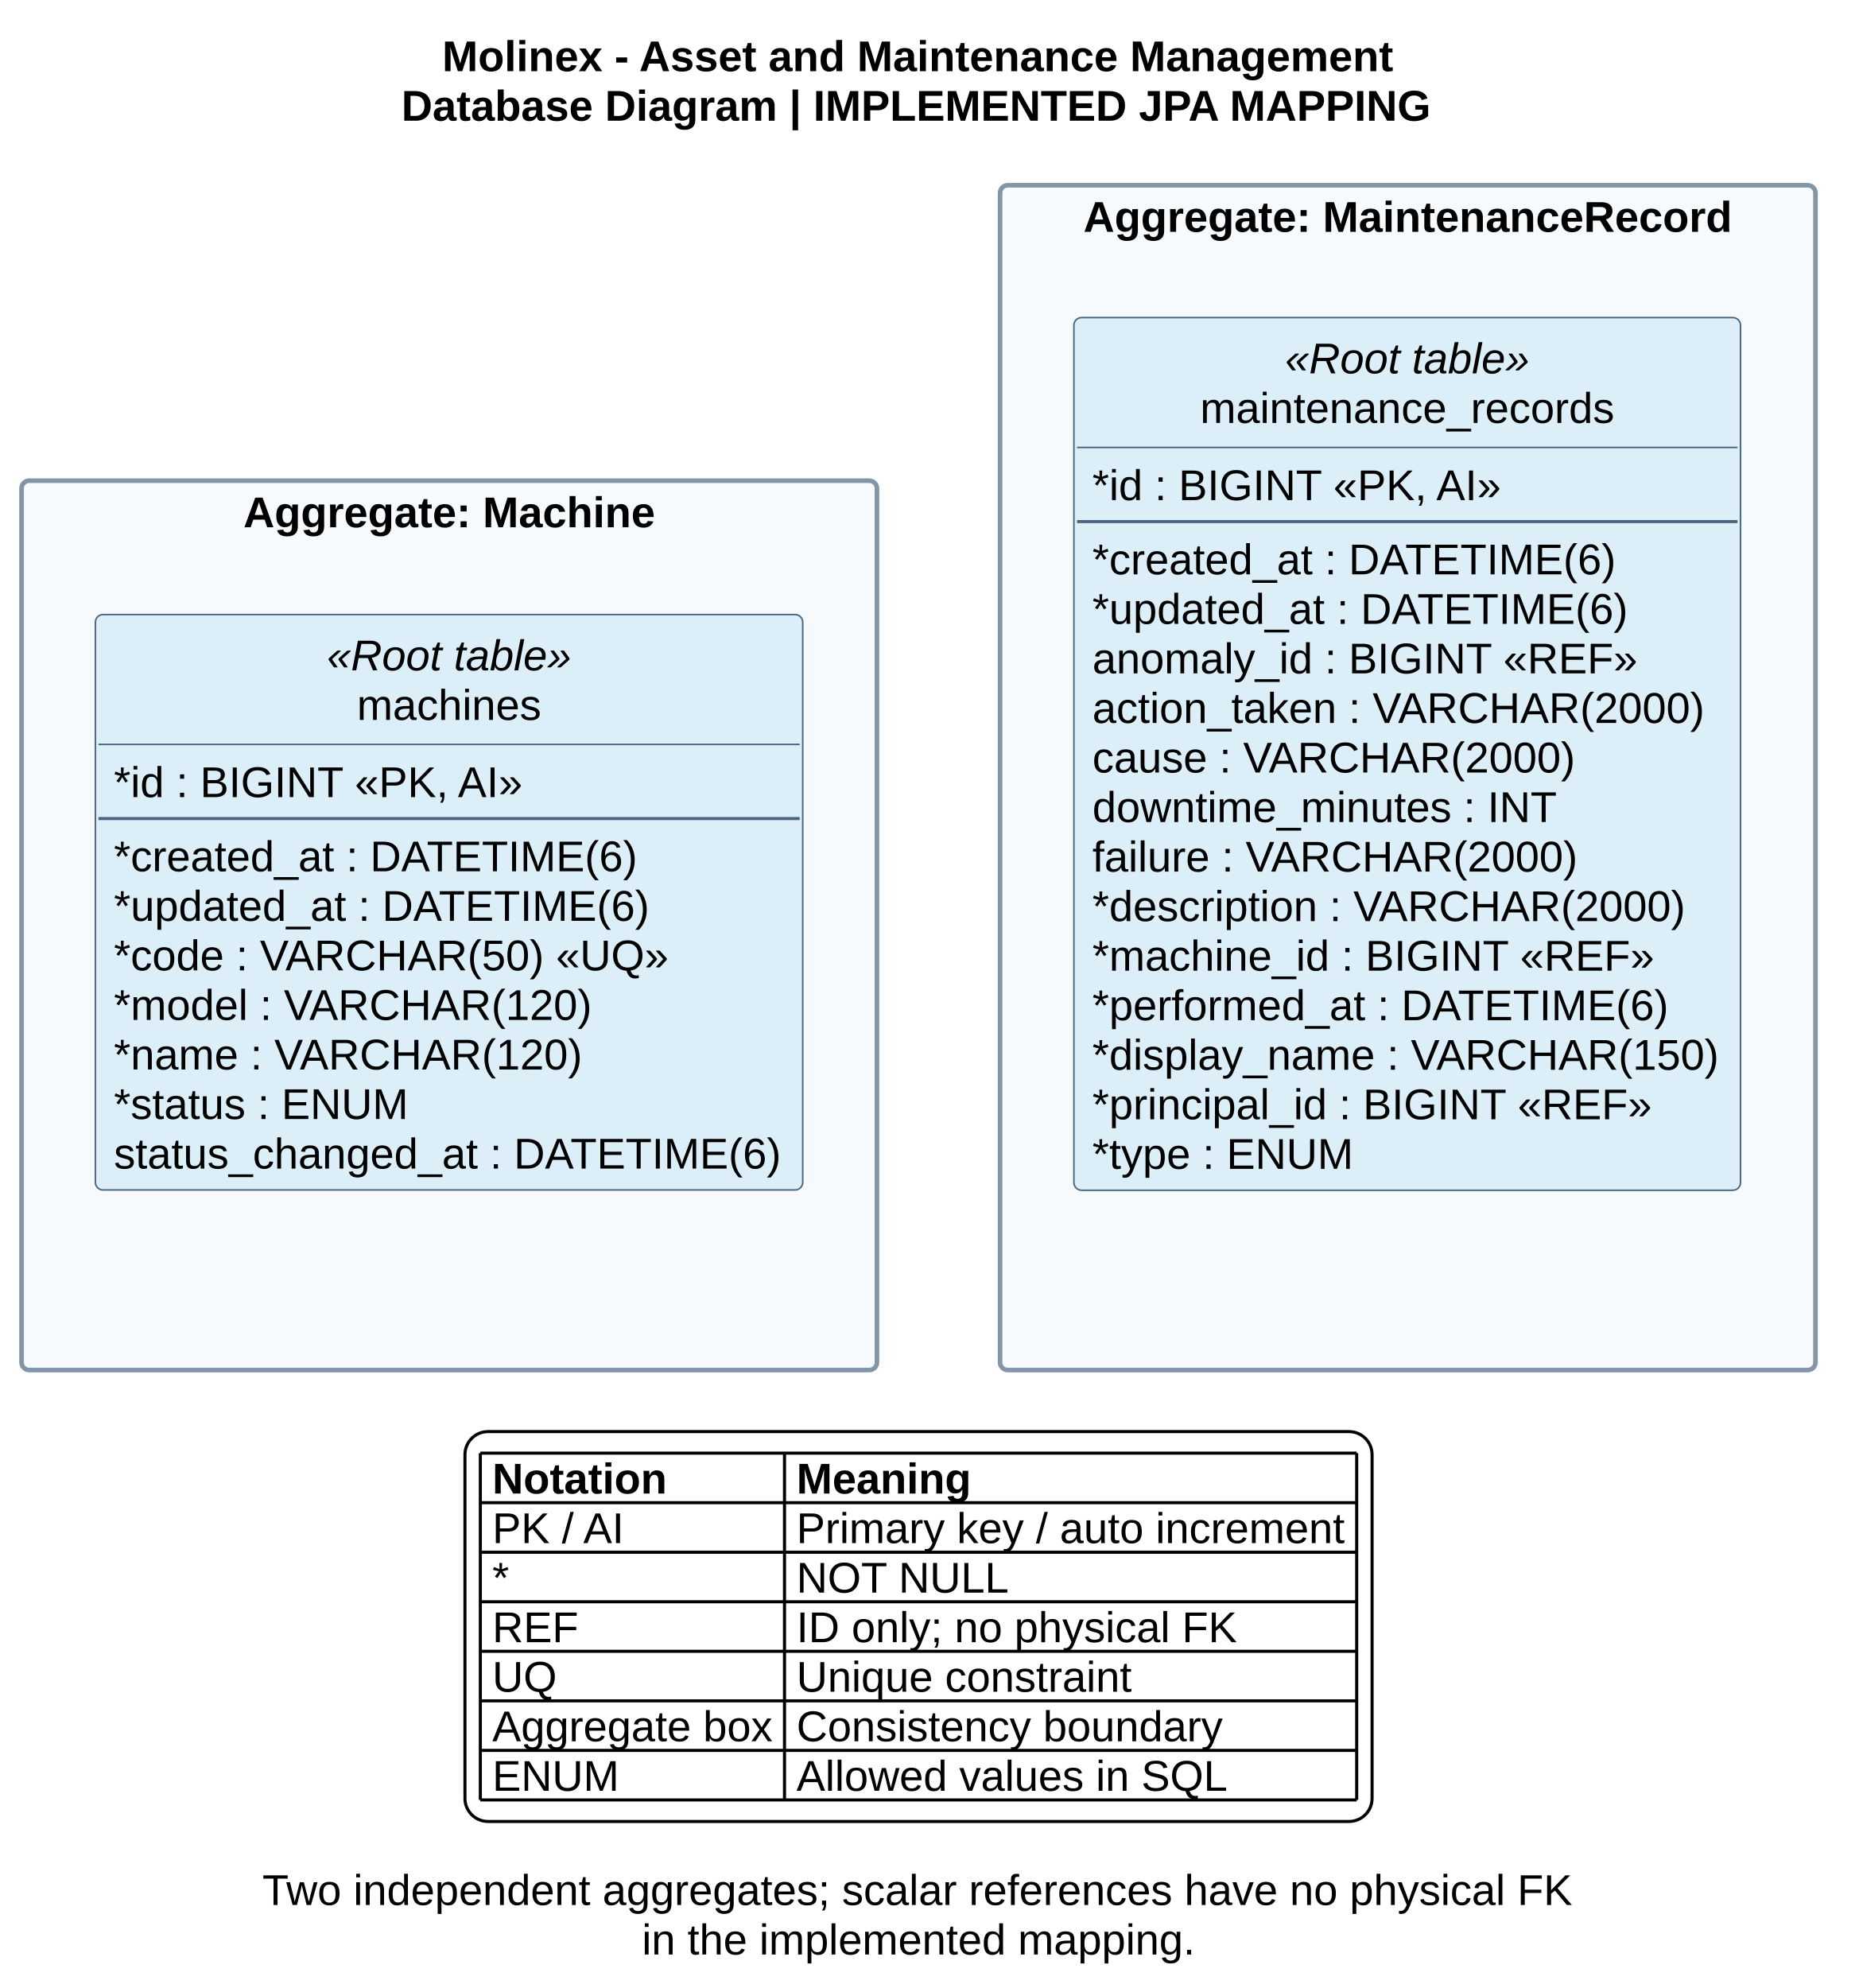
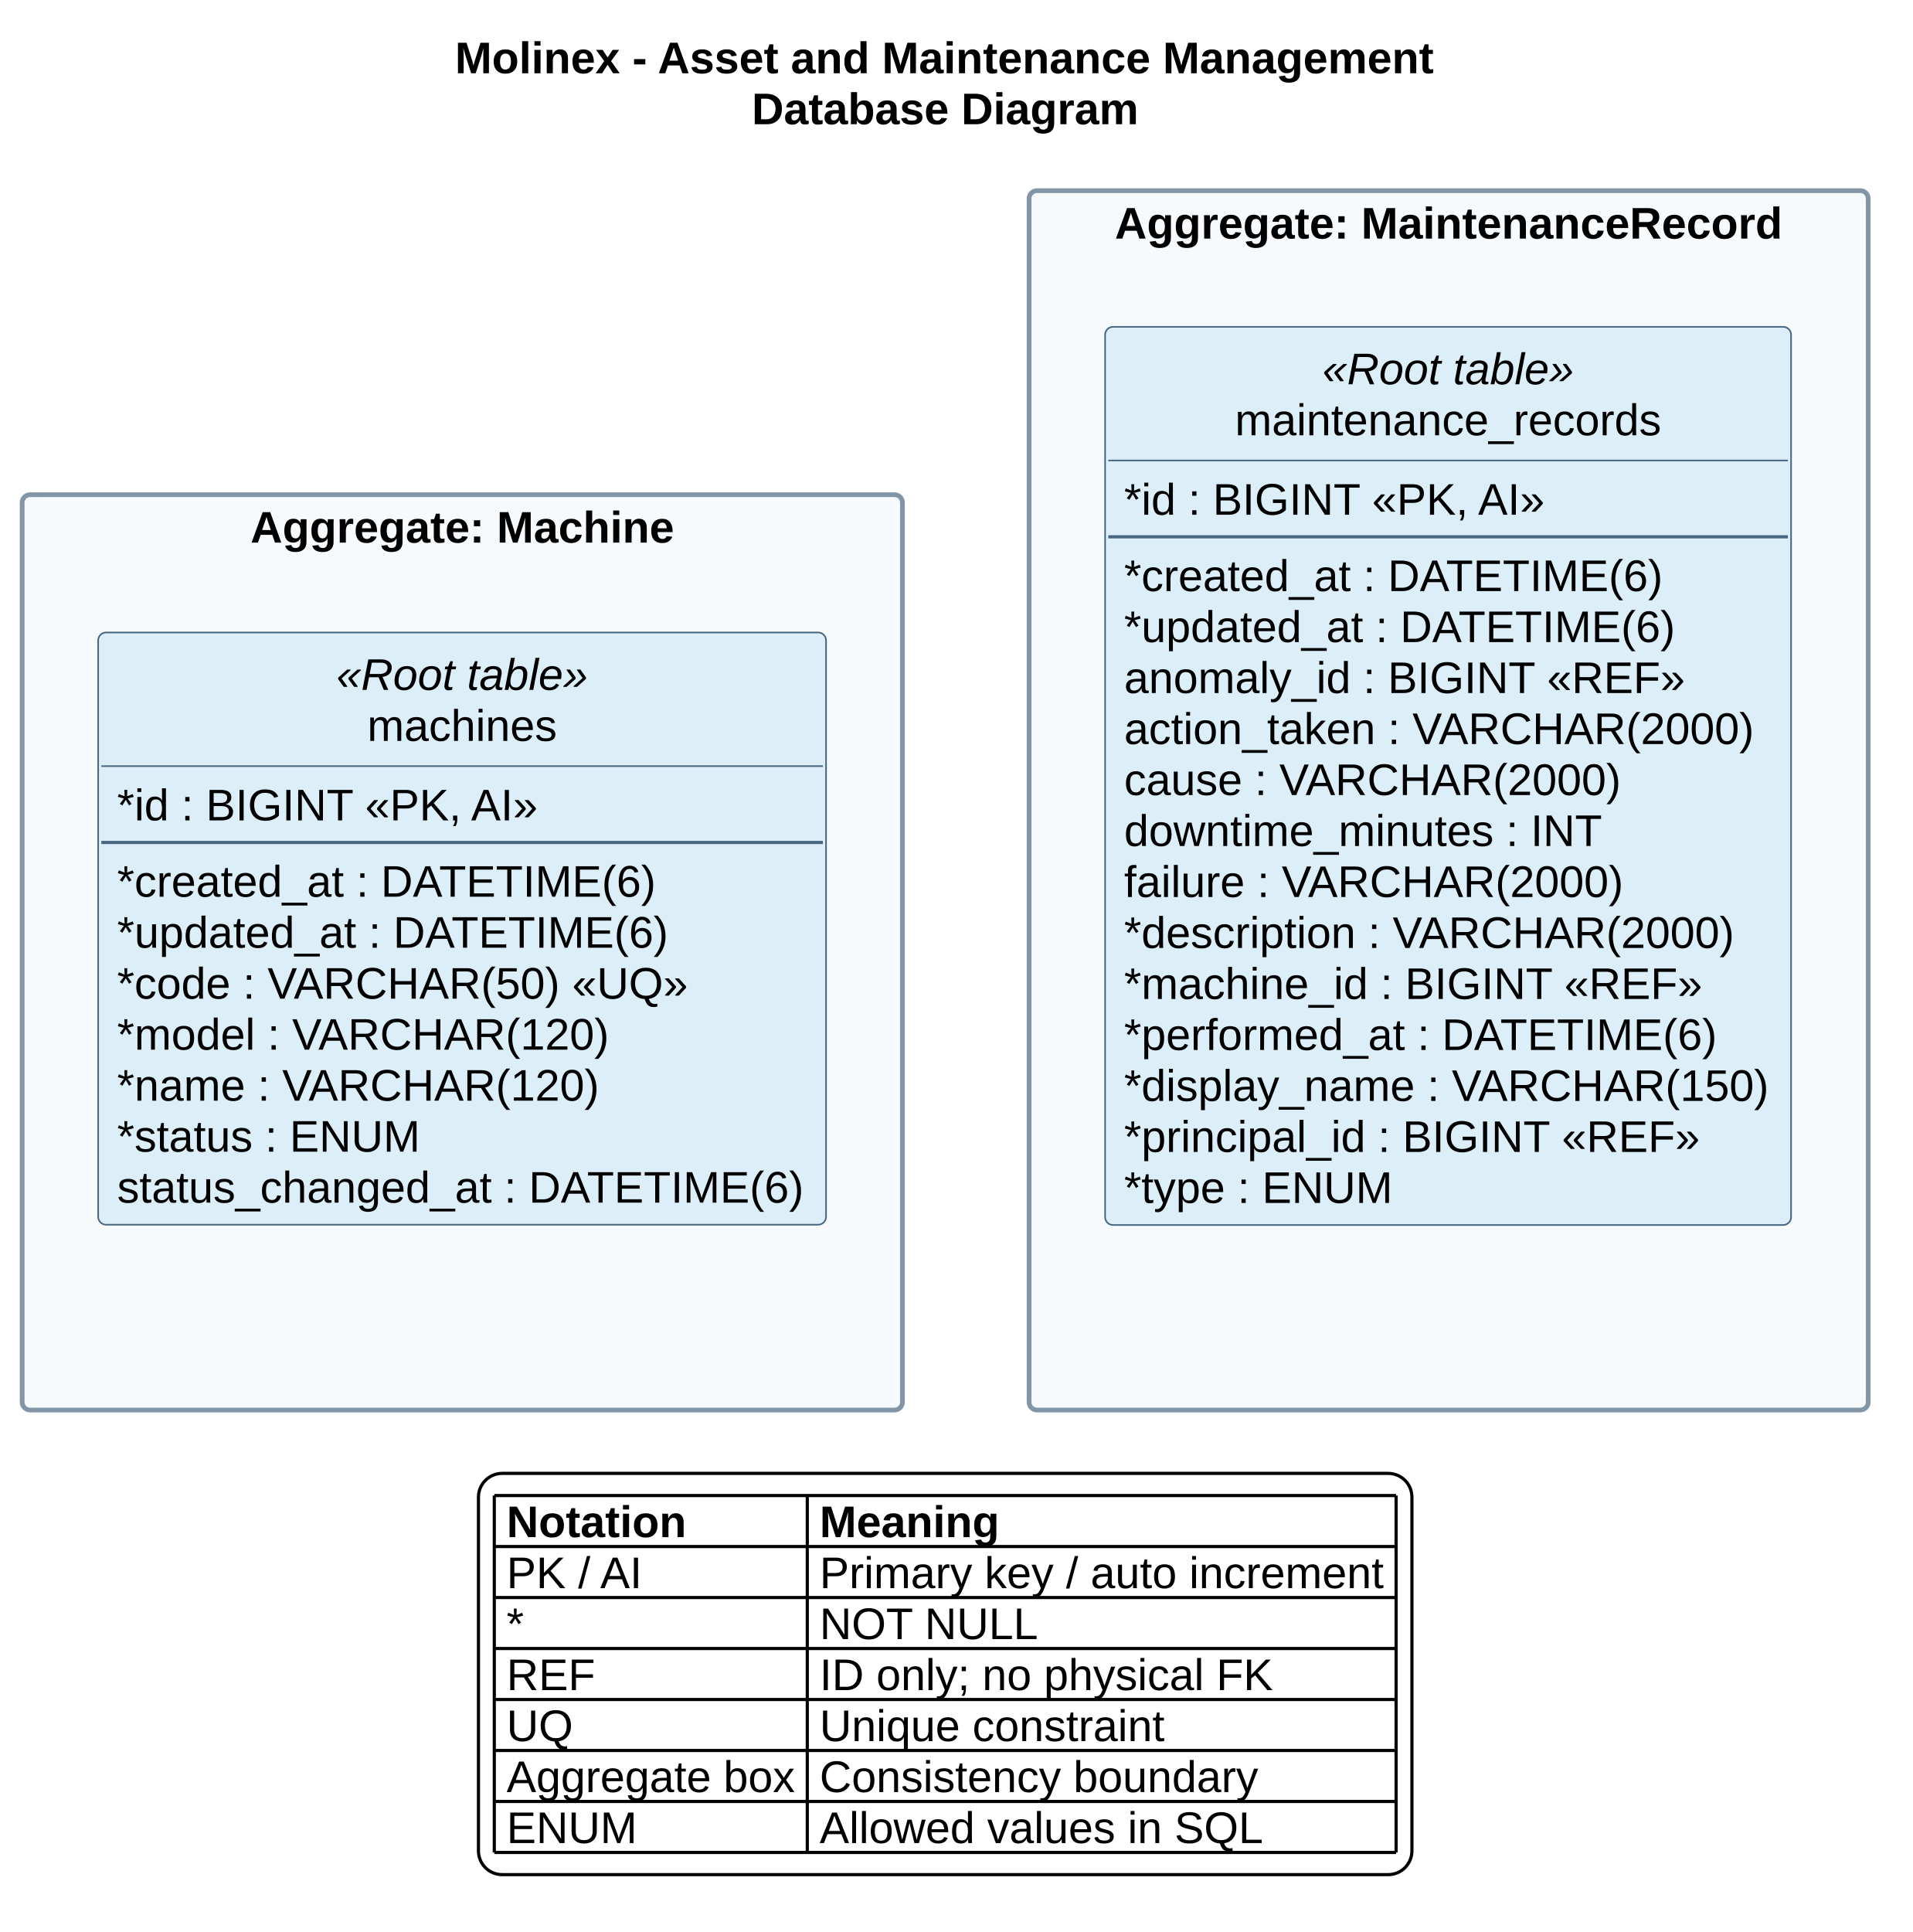
- <svg xmlns="http://www.w3.org/2000/svg" version="1.1" data-diagram-type="CLASS" style="width:604px;height:646px;background:#FFFFFF;" width="604px" height="646px" viewBox="0 0 604 646" zoomAndPan="magnify" preserveAspectRatio="none" contentStyleType="text/css">
+ <svg xmlns="http://www.w3.org/2000/svg" version="1.1" data-diagram-type="CLASS" style="width:604px;height:610px;background:#FFFFFF;" width="604px" height="610px" viewBox="0 0 604 610" zoomAndPan="magnify" preserveAspectRatio="none" contentStyleType="text/css">
  <defs />
  <g font-family="sans-serif" lengthAdjust="spacing">
    <g class="title" data-source-line="15">
      <text x="143.69" y="23.132" fill="#000" font-size="14" textLength="309.62" font-weight="700" font-family="Arial">Molinex - Asset and Maintenance Management</text>
-       <text x="130.449" y="39.23" fill="#000" font-size="14" textLength="336.103" font-weight="700" font-family="Arial">Database Diagram | IMPLEMENTED JPA MAPPING</text>
+       <text x="237.417" y="39.23" fill="#000" font-size="14" textLength="122.165" font-weight="700" font-family="Arial">Database Diagram</text>
    </g>
-     <g class="cluster" data-qualified-name="aggregate_0" id="ent0001" data-source-line="20">
+     <g class="cluster" data-qualified-name="aggregate_0" id="ent0001" data-source-line="16">
      <rect x="7" y="156.197" width="278" height="289" fill="#F7FAFC" style="stroke:#8296A8;stroke-width:1.5;" rx="2.5" ry="2.5" />
      <text x="79.1" y="171.329" fill="#000" font-size="14" textLength="133.8" font-weight="700" font-family="Arial">Aggregate: Machine</text>
    </g>
-     <g class="cluster" data-qualified-name="aggregate_1" id="ent0003" data-source-line="33">
+     <g class="cluster" data-qualified-name="aggregate_1" id="ent0003" data-source-line="29">
      <rect x="325" y="60.197" width="265" height="385" fill="#F7FAFC" style="stroke:#8296A8;stroke-width:1.5;" rx="2.5" ry="2.5" />
      <text x="352.09" y="75.329" fill="#000" font-size="14" textLength="210.82" font-weight="700" font-family="Arial">Aggregate: MaintenanceRecord</text>
    </g>
-     <g class="entity" data-qualified-name="aggregate_0.machines" id="ent0002" data-source-line="21">
+     <g class="entity" data-qualified-name="aggregate_0.machines" id="ent0002" data-source-line="17">
      <rect x="31" y="199.697" width="229.875" height="186.986" fill="#DCEEF8" style="stroke:#486581;stroke-width:0.5;" rx="2.5" ry="2.5" />
      <text x="106.241" y="217.829" fill="#000" font-size="14" textLength="79.393" font-style="italic" font-family="Arial">«Root table»</text>
      <text x="115.979" y="233.928" fill="#000" font-size="14" textLength="59.917" font-family="Arial">machines</text>
      <line x1="32" y1="241.895" x2="259.875" y2="241.895" style="stroke:#486581;stroke-width:0.5;" />
      <text x="37" y="259.026" fill="#000" font-size="14" textLength="133.827" font-family="Arial">*id : BIGINT «PK, AI»</text>
      <line x1="32" y1="265.993" x2="259.875" y2="265.993" style="stroke:#486581;stroke-width:1;" />
      <text x="37" y="283.125" fill="#000" font-size="14" textLength="171.165" font-family="Arial">*created_at : DATETIME(6)</text>
      <text x="37" y="299.224" fill="#000" font-size="14" textLength="175.075" font-family="Arial">*updated_at : DATETIME(6)</text>
      <text x="37" y="315.322" fill="#000" font-size="14" textLength="181.289" font-family="Arial">*code : VARCHAR(50) «UQ»</text>
      <text x="37" y="331.421" fill="#000" font-size="14" textLength="156.386" font-family="Arial">*model : VARCHAR(120)</text>
      <text x="37" y="347.52" fill="#000" font-size="14" textLength="153.275" font-family="Arial">*name : VARCHAR(120)</text>
      <text x="37" y="363.618" fill="#000" font-size="14" textLength="95.689" font-family="Arial">*status : ENUM</text>
      <text x="37" y="379.717" fill="#000" font-size="14" textLength="217.875" font-family="Arial">status_changed_at : DATETIME(6)</text>
    </g>
-     <g class="entity" data-qualified-name="aggregate_1.maintenance_records" id="ent0004" data-source-line="34">
+     <g class="entity" data-qualified-name="aggregate_1.maintenance_records" id="ent0004" data-source-line="30">
      <rect x="349" y="103.197" width="216.641" height="283.578" fill="#DCEEF8" style="stroke:#486581;stroke-width:0.5;" rx="2.5" ry="2.5" />
      <text x="417.624" y="121.329" fill="#000" font-size="14" textLength="79.393" font-style="italic" font-family="Arial">«Root table»</text>
      <text x="390.003" y="137.428" fill="#000" font-size="14" textLength="134.634" font-family="Arial">maintenance_records</text>
      <line x1="350" y1="145.395" x2="564.641" y2="145.395" style="stroke:#486581;stroke-width:0.5;" />
      <text x="355" y="162.526" fill="#000" font-size="14" textLength="133.827" font-family="Arial">*id : BIGINT «PK, AI»</text>
      <line x1="350" y1="169.493" x2="564.641" y2="169.493" style="stroke:#486581;stroke-width:1;" />
      <text x="355" y="186.625" fill="#000" font-size="14" textLength="171.165" font-family="Arial">*created_at : DATETIME(6)</text>
      <text x="355" y="202.724" fill="#000" font-size="14" textLength="175.075" font-family="Arial">*updated_at : DATETIME(6)</text>
      <text x="355" y="218.822" fill="#000" font-size="14" textLength="177.399" font-family="Arial">anomaly_id : BIGINT «REF»</text>
      <text x="355" y="234.921" fill="#000" font-size="14" textLength="199.985" font-family="Arial">action_taken : VARCHAR(2000)</text>
      <text x="355" y="251.02" fill="#000" font-size="14" textLength="157.951" font-family="Arial">cause : VARCHAR(2000)</text>
      <text x="355" y="267.118" fill="#000" font-size="14" textLength="150.944" font-family="Arial">downtime_minutes : INT</text>
      <text x="355" y="283.217" fill="#000" font-size="14" textLength="158.724" font-family="Arial">failure : VARCHAR(2000)</text>
      <text x="355" y="299.315" fill="#000" font-size="14" textLength="193.744" font-family="Arial">*description : VARCHAR(2000)</text>
      <text x="355" y="315.414" fill="#000" font-size="14" textLength="182.848" font-family="Arial">*machine_id : BIGINT «REF»</text>
      <text x="355" y="331.513" fill="#000" font-size="14" textLength="188.275" font-family="Arial">*performed_at : DATETIME(6)</text>
      <text x="355" y="347.611" fill="#000" font-size="14" textLength="204.641" font-family="Arial">*display_name : VARCHAR(150)</text>
      <text x="355" y="363.71" fill="#000" font-size="14" textLength="182.068" font-family="Arial">*principal_id : BIGINT «REF»</text>
      <text x="355" y="379.809" fill="#000" font-size="14" textLength="84.8" font-family="Arial">*type : ENUM</text>
    </g>
-     <g class="legend" data-source-line="53">
+     <g class="legend" data-source-line="49">
      <rect x="151.101" y="465.197" width="294.799" height="126.69" fill="none" style="stroke:#000;stroke-width:1;" rx="7.5" ry="7.5" />
      <text x="159.99" y="485.329" fill="#000" font-size="14" textLength="56.766" font-weight="700" font-family="Arial">Notation</text>
      <text x="258.838" y="485.329" fill="#000" font-size="14" textLength="56.779" font-weight="700" font-family="Arial">Meaning</text>
      <text x="159.99" y="501.428" fill="#000" font-size="14" textLength="43.572" font-family="Arial">PK / AI</text>
      <text x="258.838" y="501.428" fill="#000" font-size="14" textLength="178.172" font-family="Arial">Primary key / auto increment</text>
      <text x="159.99" y="517.526" fill="#000" font-size="14" font-family="Arial">*</text>
      <text x="258.838" y="517.526" fill="#000" font-size="14" textLength="69.234" font-family="Arial">NOT NULL</text>
      <text x="159.99" y="533.625" fill="#000" font-size="14" textLength="28" font-family="Arial">REF</text>
      <text x="258.838" y="533.625" fill="#000" font-size="14" textLength="143.172" font-family="Arial">ID only; no physical FK</text>
      <text x="159.99" y="549.724" fill="#000" font-size="14" textLength="21" font-family="Arial">UQ</text>
      <text x="258.838" y="549.724" fill="#000" font-size="14" textLength="108.951" font-family="Arial">Unique constraint</text>
      <text x="159.99" y="565.822" fill="#000" font-size="14" textLength="91.068" font-family="Arial">Aggregate box</text>
      <text x="258.838" y="565.822" fill="#000" font-size="14" textLength="138.523" font-family="Arial">Consistency boundary</text>
      <text x="159.99" y="581.921" fill="#000" font-size="14" textLength="41.221" font-family="Arial">ENUM</text>
      <text x="258.838" y="581.921" fill="#000" font-size="14" textLength="140.075" font-family="Arial">Allowed values in SQL</text>
      <line x1="156.101" y1="472.197" x2="440.899" y2="472.197" style="stroke:#000;stroke-width:1;" />
      <line x1="156.101" y1="488.296" x2="440.899" y2="488.296" style="stroke:#000;stroke-width:1;" />
      <line x1="156.101" y1="504.395" x2="440.899" y2="504.395" style="stroke:#000;stroke-width:1;" />
      <line x1="156.101" y1="520.493" x2="440.899" y2="520.493" style="stroke:#000;stroke-width:1;" />
      <line x1="156.101" y1="536.592" x2="440.899" y2="536.592" style="stroke:#000;stroke-width:1;" />
      <line x1="156.101" y1="552.69" x2="440.899" y2="552.69" style="stroke:#000;stroke-width:1;" />
      <line x1="156.101" y1="568.789" x2="440.899" y2="568.789" style="stroke:#000;stroke-width:1;" />
      <line x1="156.101" y1="584.888" x2="440.899" y2="584.888" style="stroke:#000;stroke-width:1;" />
      <line x1="156.101" y1="472.197" x2="156.101" y2="584.888" style="stroke:#000;stroke-width:1;" />
      <line x1="254.948" y1="472.197" x2="254.948" y2="584.888" style="stroke:#000;stroke-width:1;" />
      <line x1="440.899" y1="472.197" x2="440.899" y2="584.888" style="stroke:#000;stroke-width:1;" />
    </g>
-     <g class="caption" data-source-line="16">
-       <text x="85.263" y="619.02" fill="#000" font-size="14" textLength="426.474" font-family="Arial">Two independent aggregates; scalar references have no physical FK</text>
-       <text x="208.614" y="635.118" fill="#000" font-size="14" textLength="179.771" font-family="Arial">in the implemented mapping.</text>
-     </g>
  </g>
</svg>
